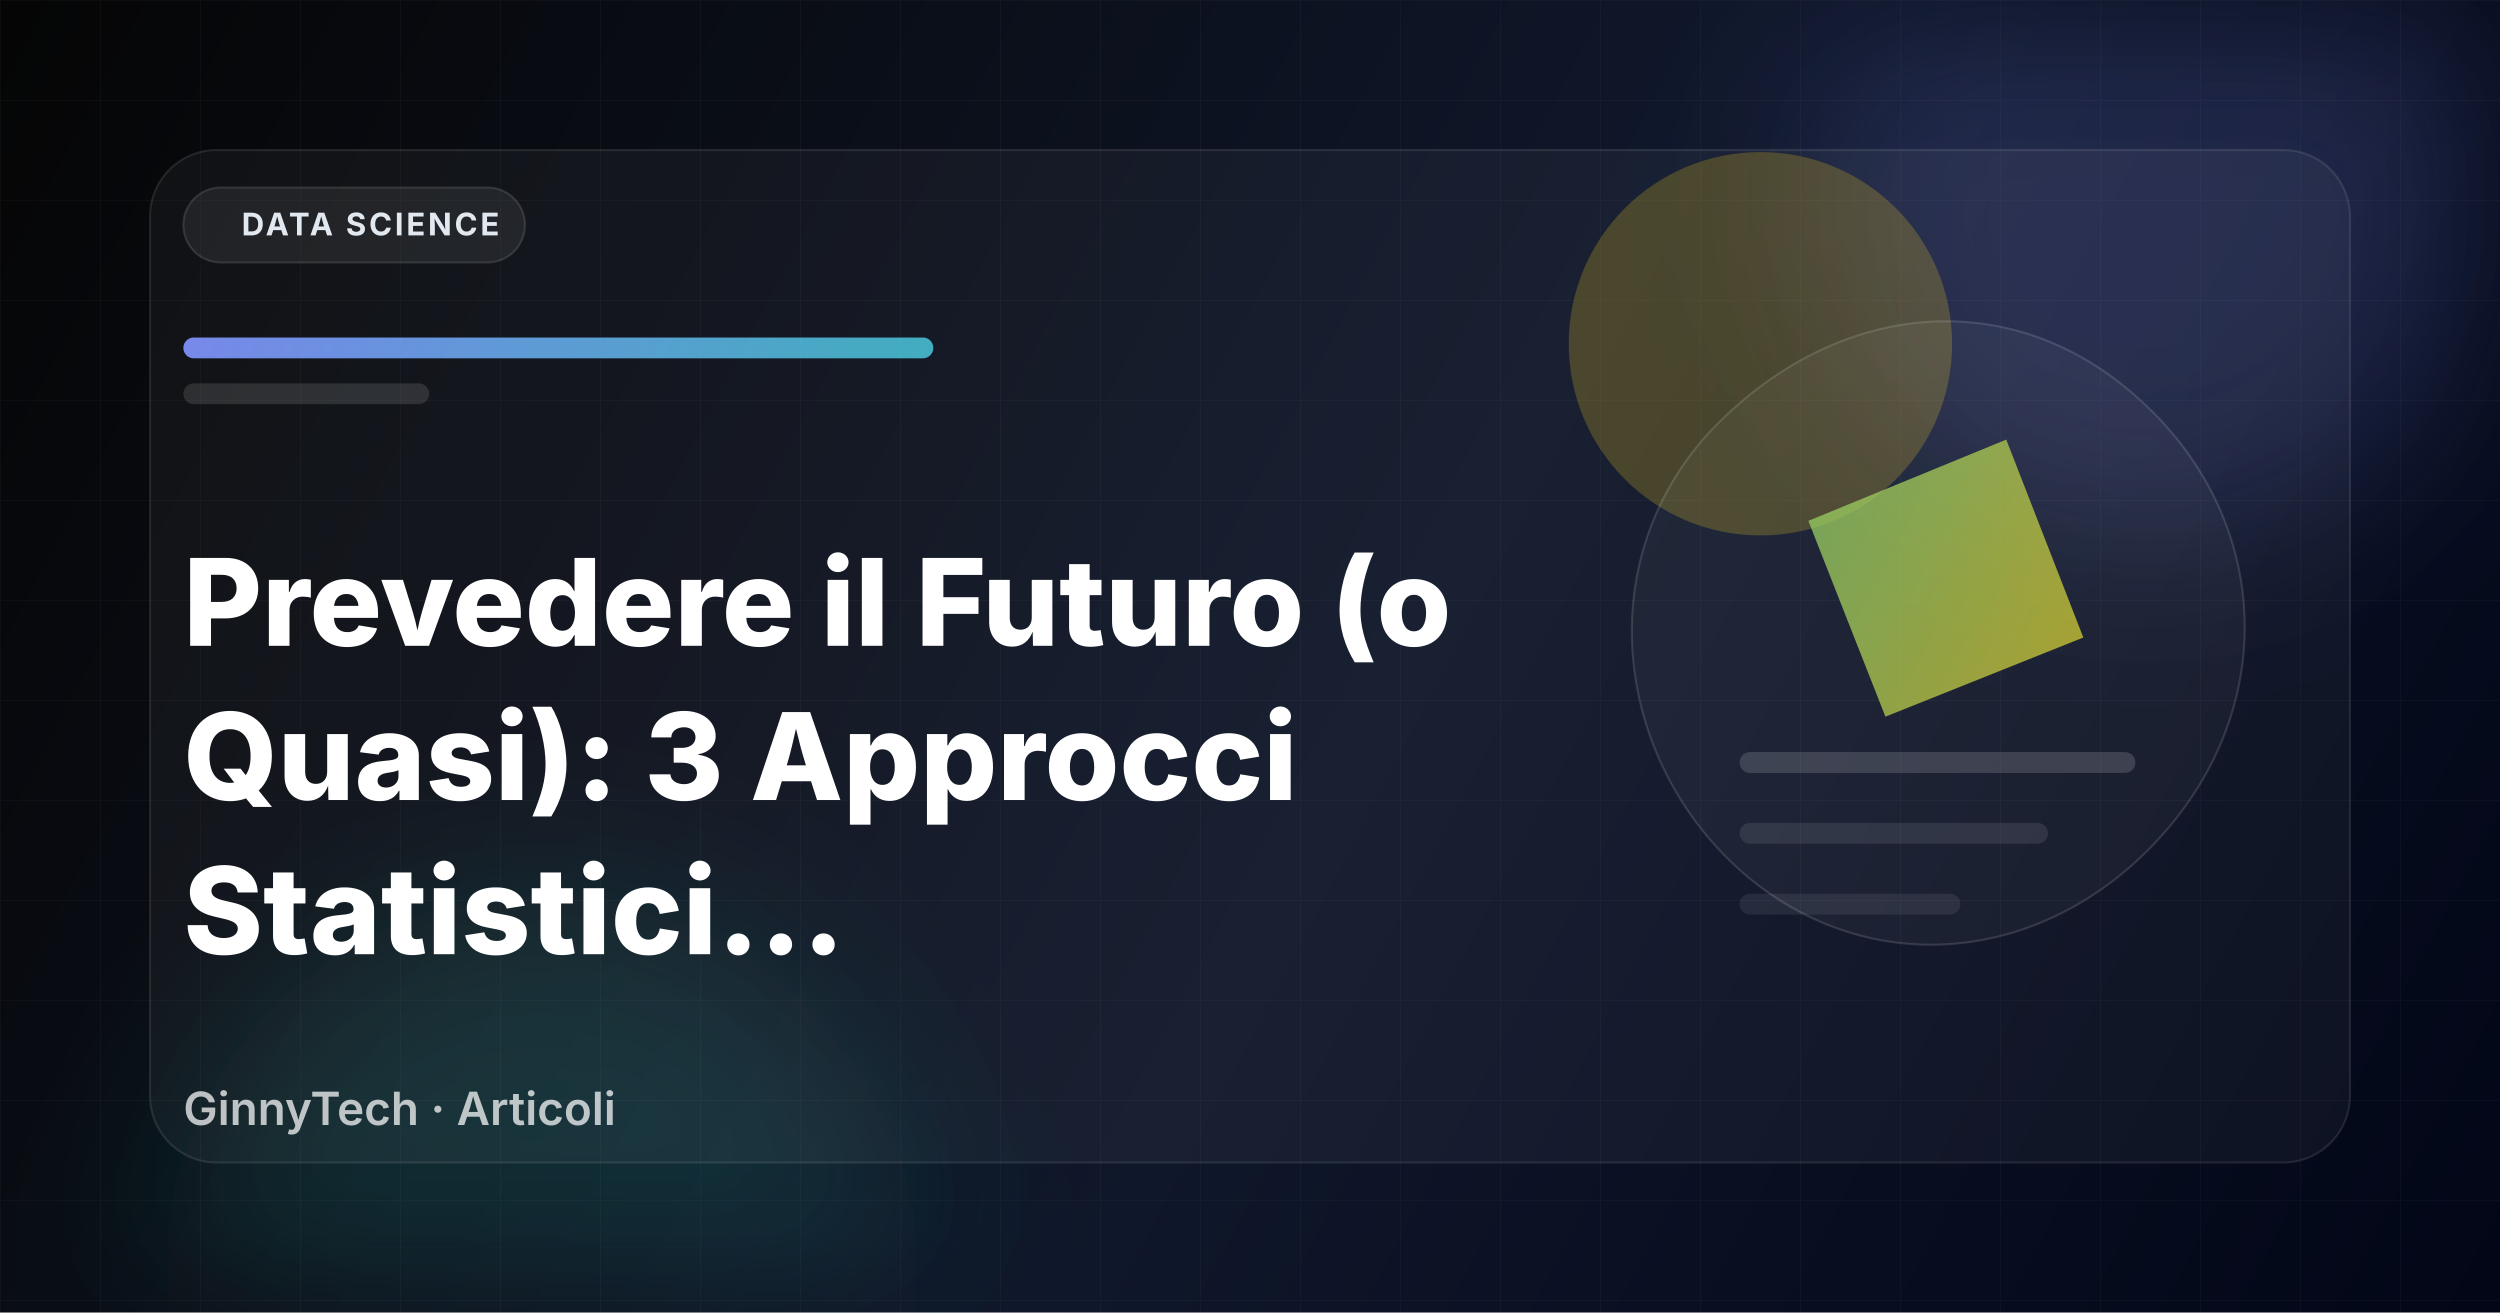
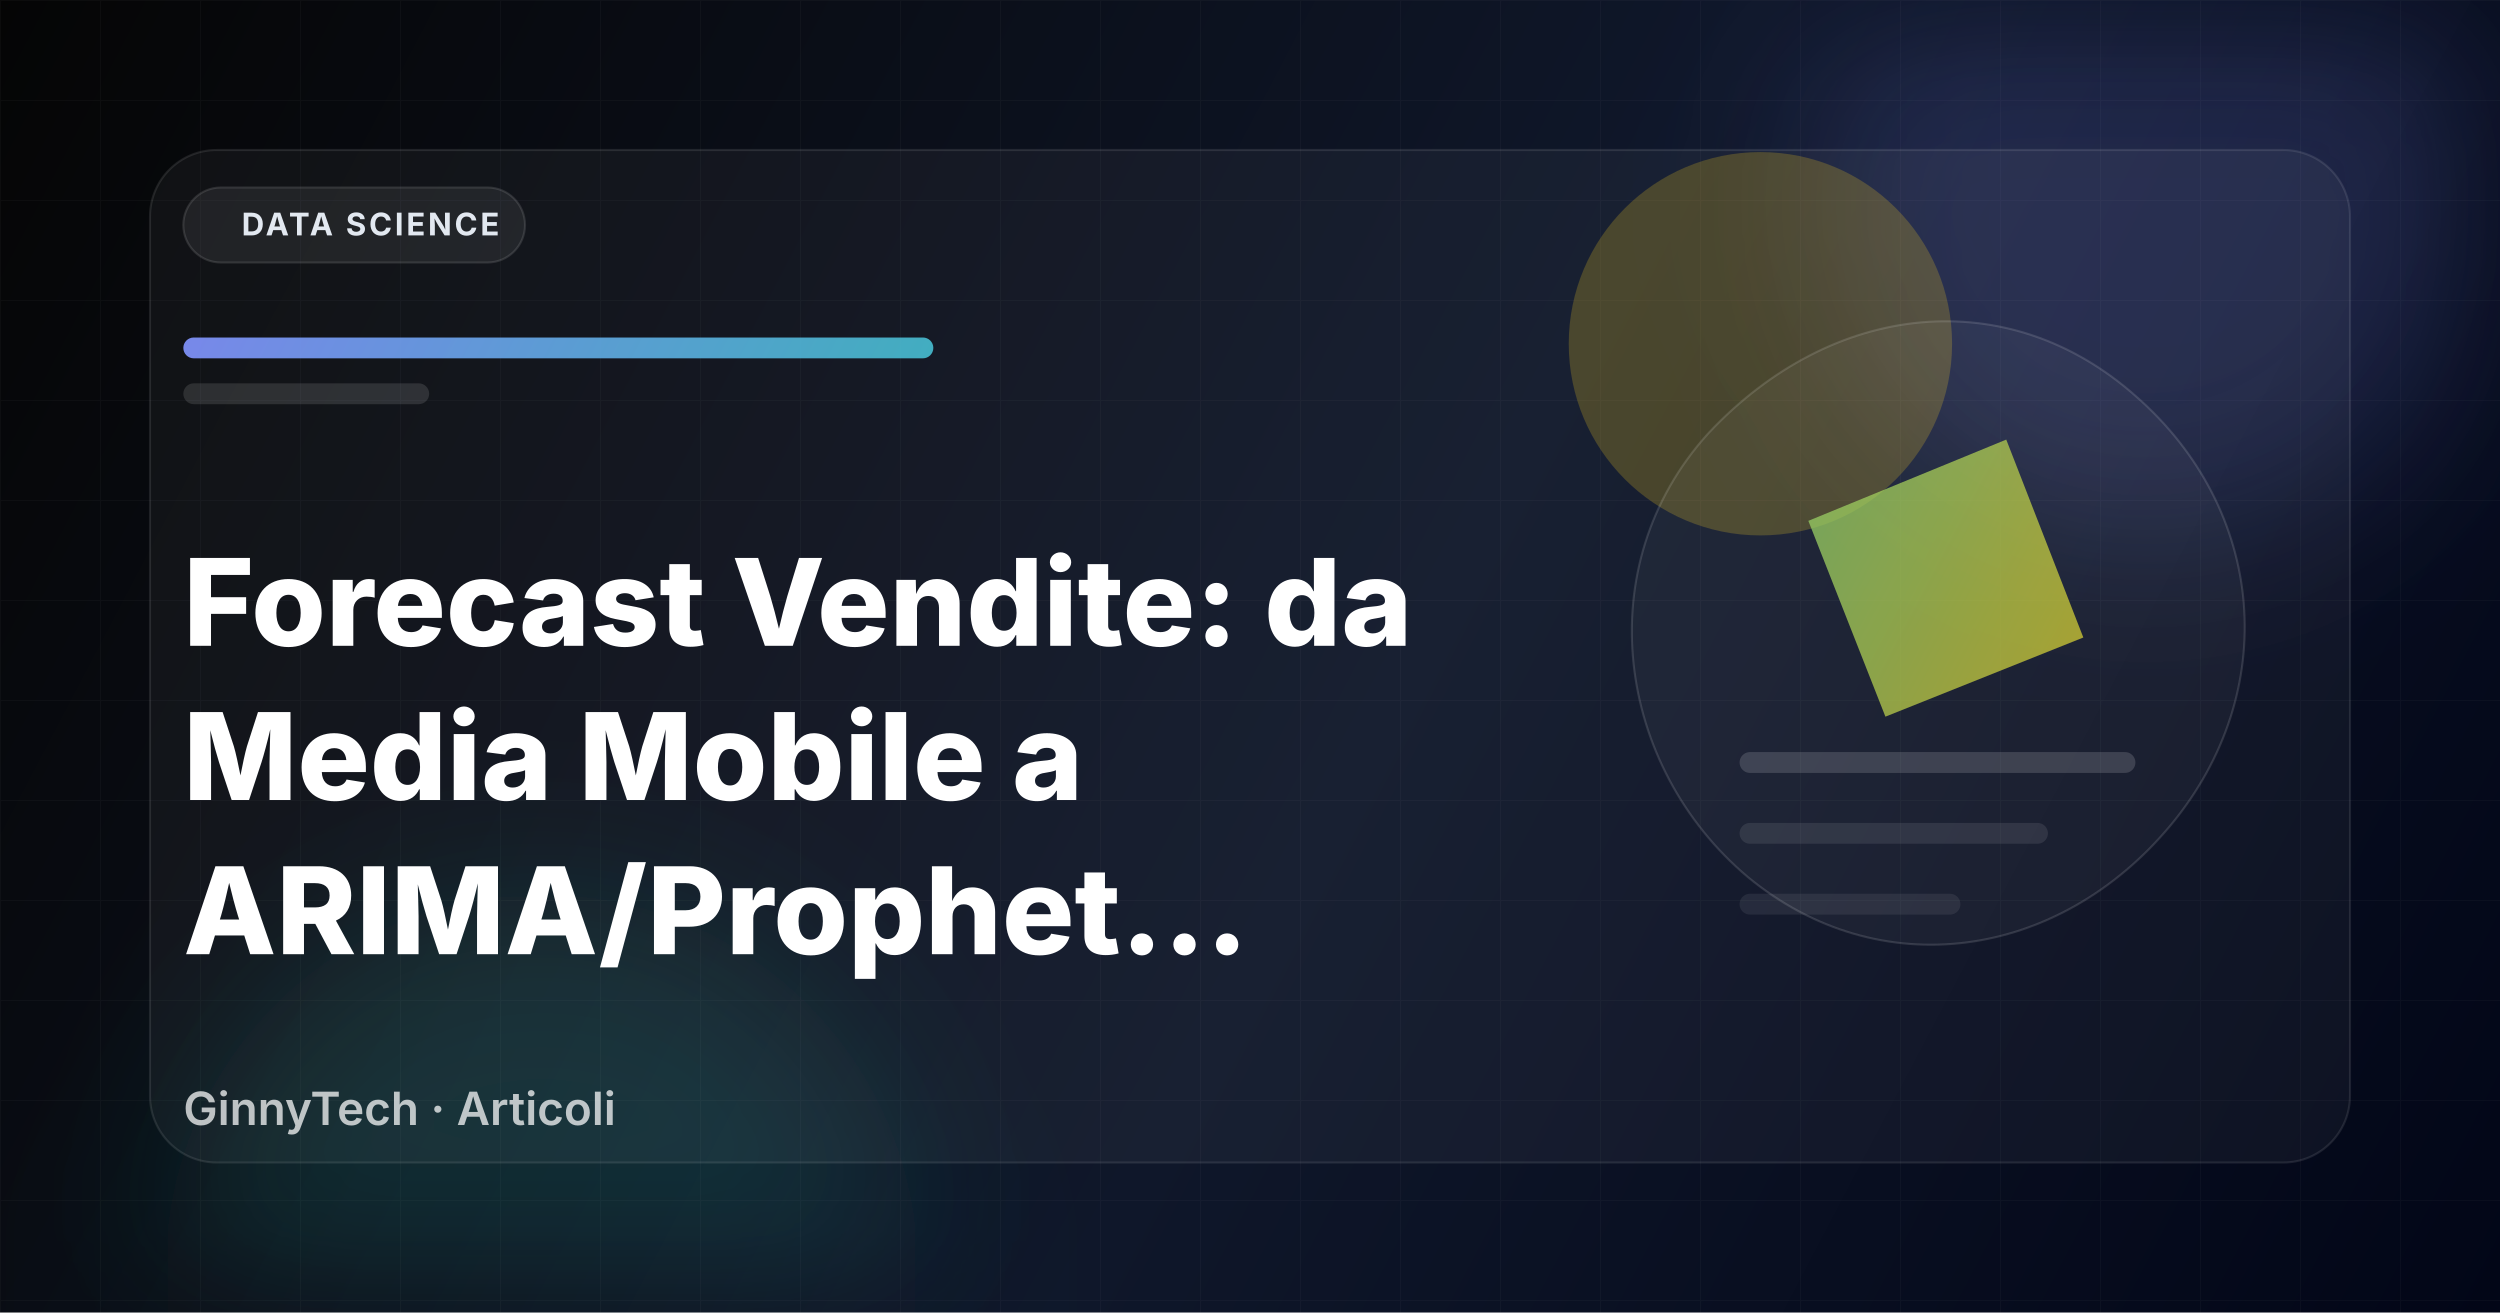
<svg xmlns="http://www.w3.org/2000/svg" width="1200" height="630" viewBox="0 0 1200 630" fill="none">
  <defs>
    <linearGradient id="bg" x1="0" y1="0" x2="1200" y2="630" gradientUnits="userSpaceOnUse">
      <stop offset="0" stop-color="#050505" />
      <stop offset="0.55" stop-color="#0f172a" />
      <stop offset="1" stop-color="#020617" />
    </linearGradient>
    <linearGradient id="accent" x1="110" y1="80" x2="980" y2="540" gradientUnits="userSpaceOnUse">
      <stop offset="0" stop-color="#818cf8" stop-opacity="0.95" />
      <stop offset="0.5" stop-color="#2dd4bf" stop-opacity="0.88" />
      <stop offset="1" stop-color="#facc15" stop-opacity="0.9" />
    </linearGradient>
    <filter id="blur" x="-40%" y="-40%" width="180%" height="180%">
      <feGaussianBlur stdDeviation="42" />
    </filter>
    <pattern id="grid" width="48" height="48" patternUnits="userSpaceOnUse">
      <path d="M48 0H0V48" stroke="rgba(255,255,255,0.08)" stroke-width="1" />
    </pattern>
  </defs>
  <rect width="1200" height="630" fill="url(#bg)" />
  <rect width="1200" height="630" fill="url(#grid)" opacity="0.35" />
  <circle cx="1030" cy="96" r="162" fill="#818cf8" fill-opacity="0.18" filter="url(#blur)" />
  <circle cx="260" cy="610" r="180" fill="#2dd4bf" fill-opacity="0.14" filter="url(#blur)" />
  <circle cx="845" cy="165" r="92" fill="#facc15" fill-opacity="0.22" />
  <rect x="72" y="72" width="1056" height="486" rx="32" fill="rgba(255,255,255,0.04)" stroke="rgba(255,255,255,0.10)" />
  <rect x="88" y="90" width="164" height="36" rx="18" fill="rgba(255,255,255,0.07)" stroke="rgba(255,255,255,0.12)" />
  <text x="116" y="113" font-family="Inter, Arial, sans-serif" font-size="15" font-weight="700" letter-spacing="1.3" fill="#e2e8f0">DATA SCIENCE</text>
  <rect x="88" y="162" width="360" height="10" rx="5" fill="url(#accent)" />
  <rect x="88" y="184" width="118" height="10" rx="5" fill="rgba(255,255,255,0.12)" />
-   <text x="88" y="310" font-family="Inter, Arial, sans-serif" font-size="58" font-weight="800" fill="#ffffff">Prevedere il Futuro (o</text>
-   <text x="88" y="384" font-family="Inter, Arial, sans-serif" font-size="58" font-weight="800" fill="#ffffff">Quasi): 3 Approcci</text>
-   <text x="88" y="458" font-family="Inter, Arial, sans-serif" font-size="58" font-weight="800" fill="#ffffff">Statistici...</text>
+   <text x="88" y="310" font-family="Inter, Arial, sans-serif" font-size="58" font-weight="800" fill="#ffffff">Forecast Vendite: da</text>
+   <text x="88" y="384" font-family="Inter, Arial, sans-serif" font-size="58" font-weight="800" fill="#ffffff">Media Mobile a</text>
+   <text x="88" y="458" font-family="Inter, Arial, sans-serif" font-size="58" font-weight="800" fill="#ffffff">ARIMA/Prophet...</text>
  <text x="88" y="540" font-family="Inter, Arial, sans-serif" font-size="22" font-weight="600" fill="rgba(255,255,255,0.72)">GinnyTech · Articoli</text>
  <g opacity="0.95">
    <path d="M820 208C880 144 964 136 1025 190C1088 245 1095 332 1042 396C988 461 902 473 839 421C776 368 762 272 820 208Z" fill="rgba(255,255,255,0.04)" stroke="rgba(255,255,255,0.14)" />
    <path d="M868 250L963 211L1000 306L905 344L868 250Z" fill="url(#accent)" fill-opacity="0.88" />
    <path d="M840 366L1020 366" stroke="rgba(255,255,255,0.16)" stroke-width="10" stroke-linecap="round" />
    <path d="M840 400L978 400" stroke="rgba(255,255,255,0.1)" stroke-width="10" stroke-linecap="round" />
    <path d="M840 434L936 434" stroke="rgba(255,255,255,0.08)" stroke-width="10" stroke-linecap="round" />
  </g>
</svg>
